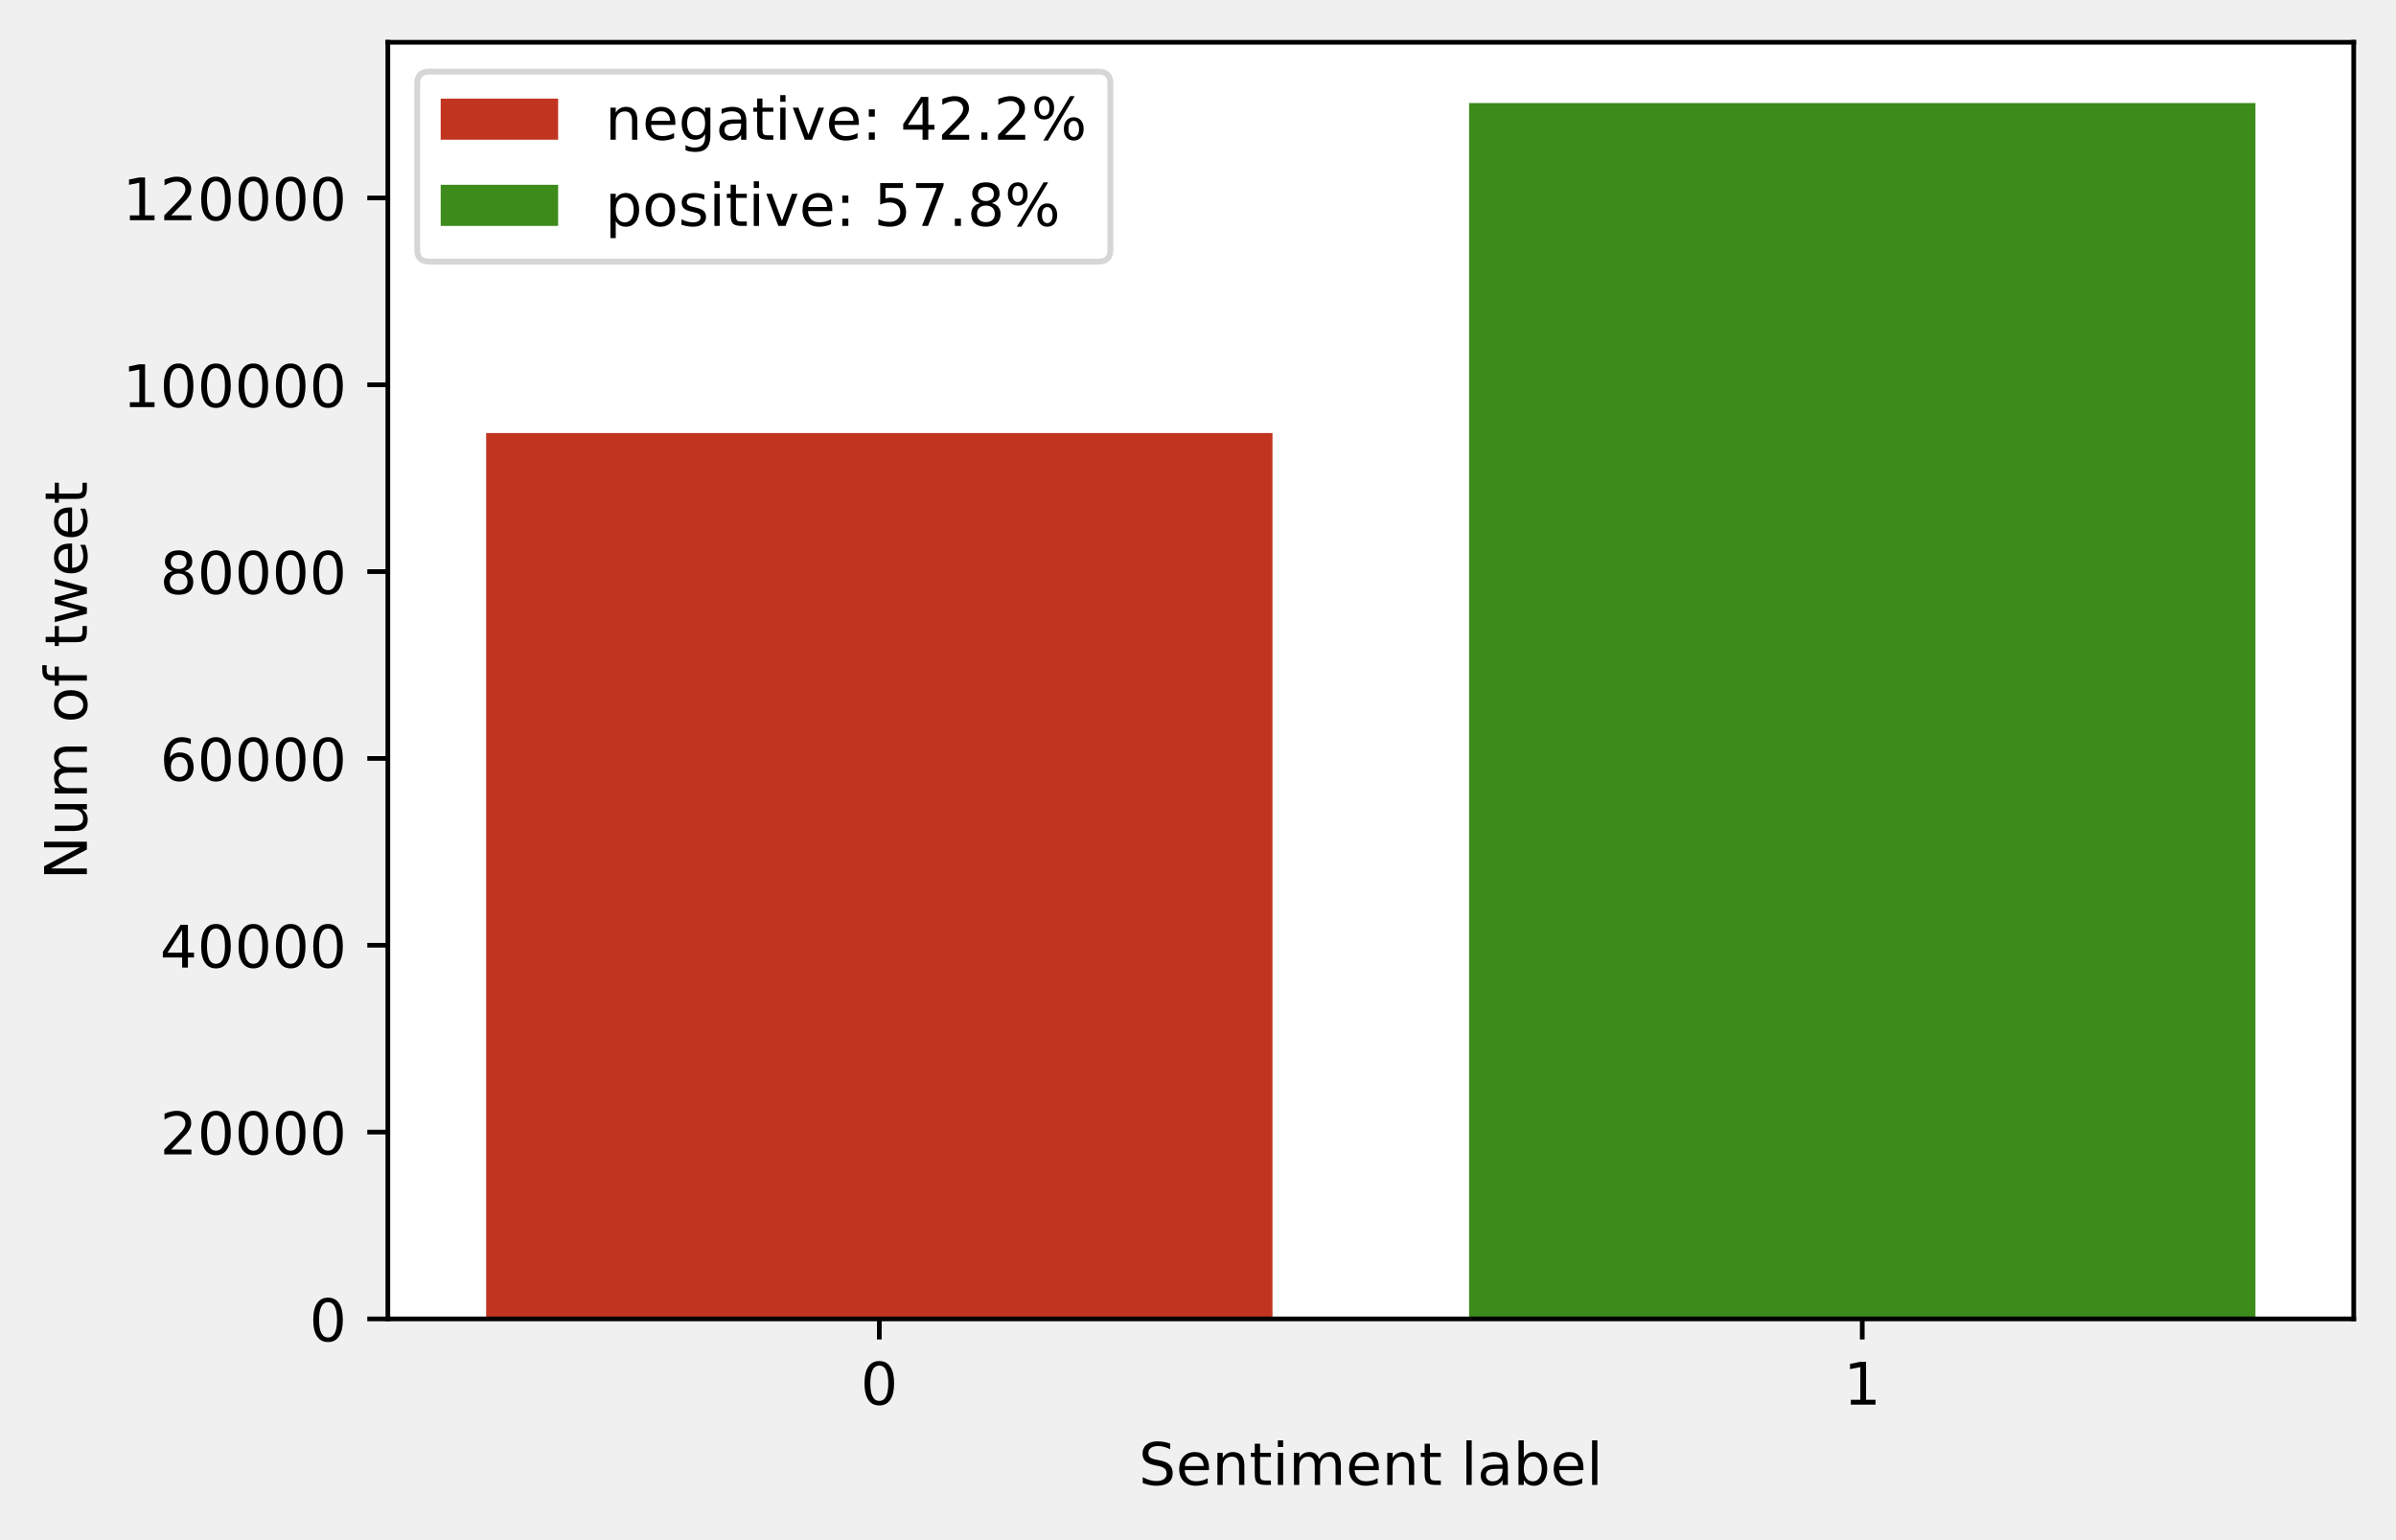
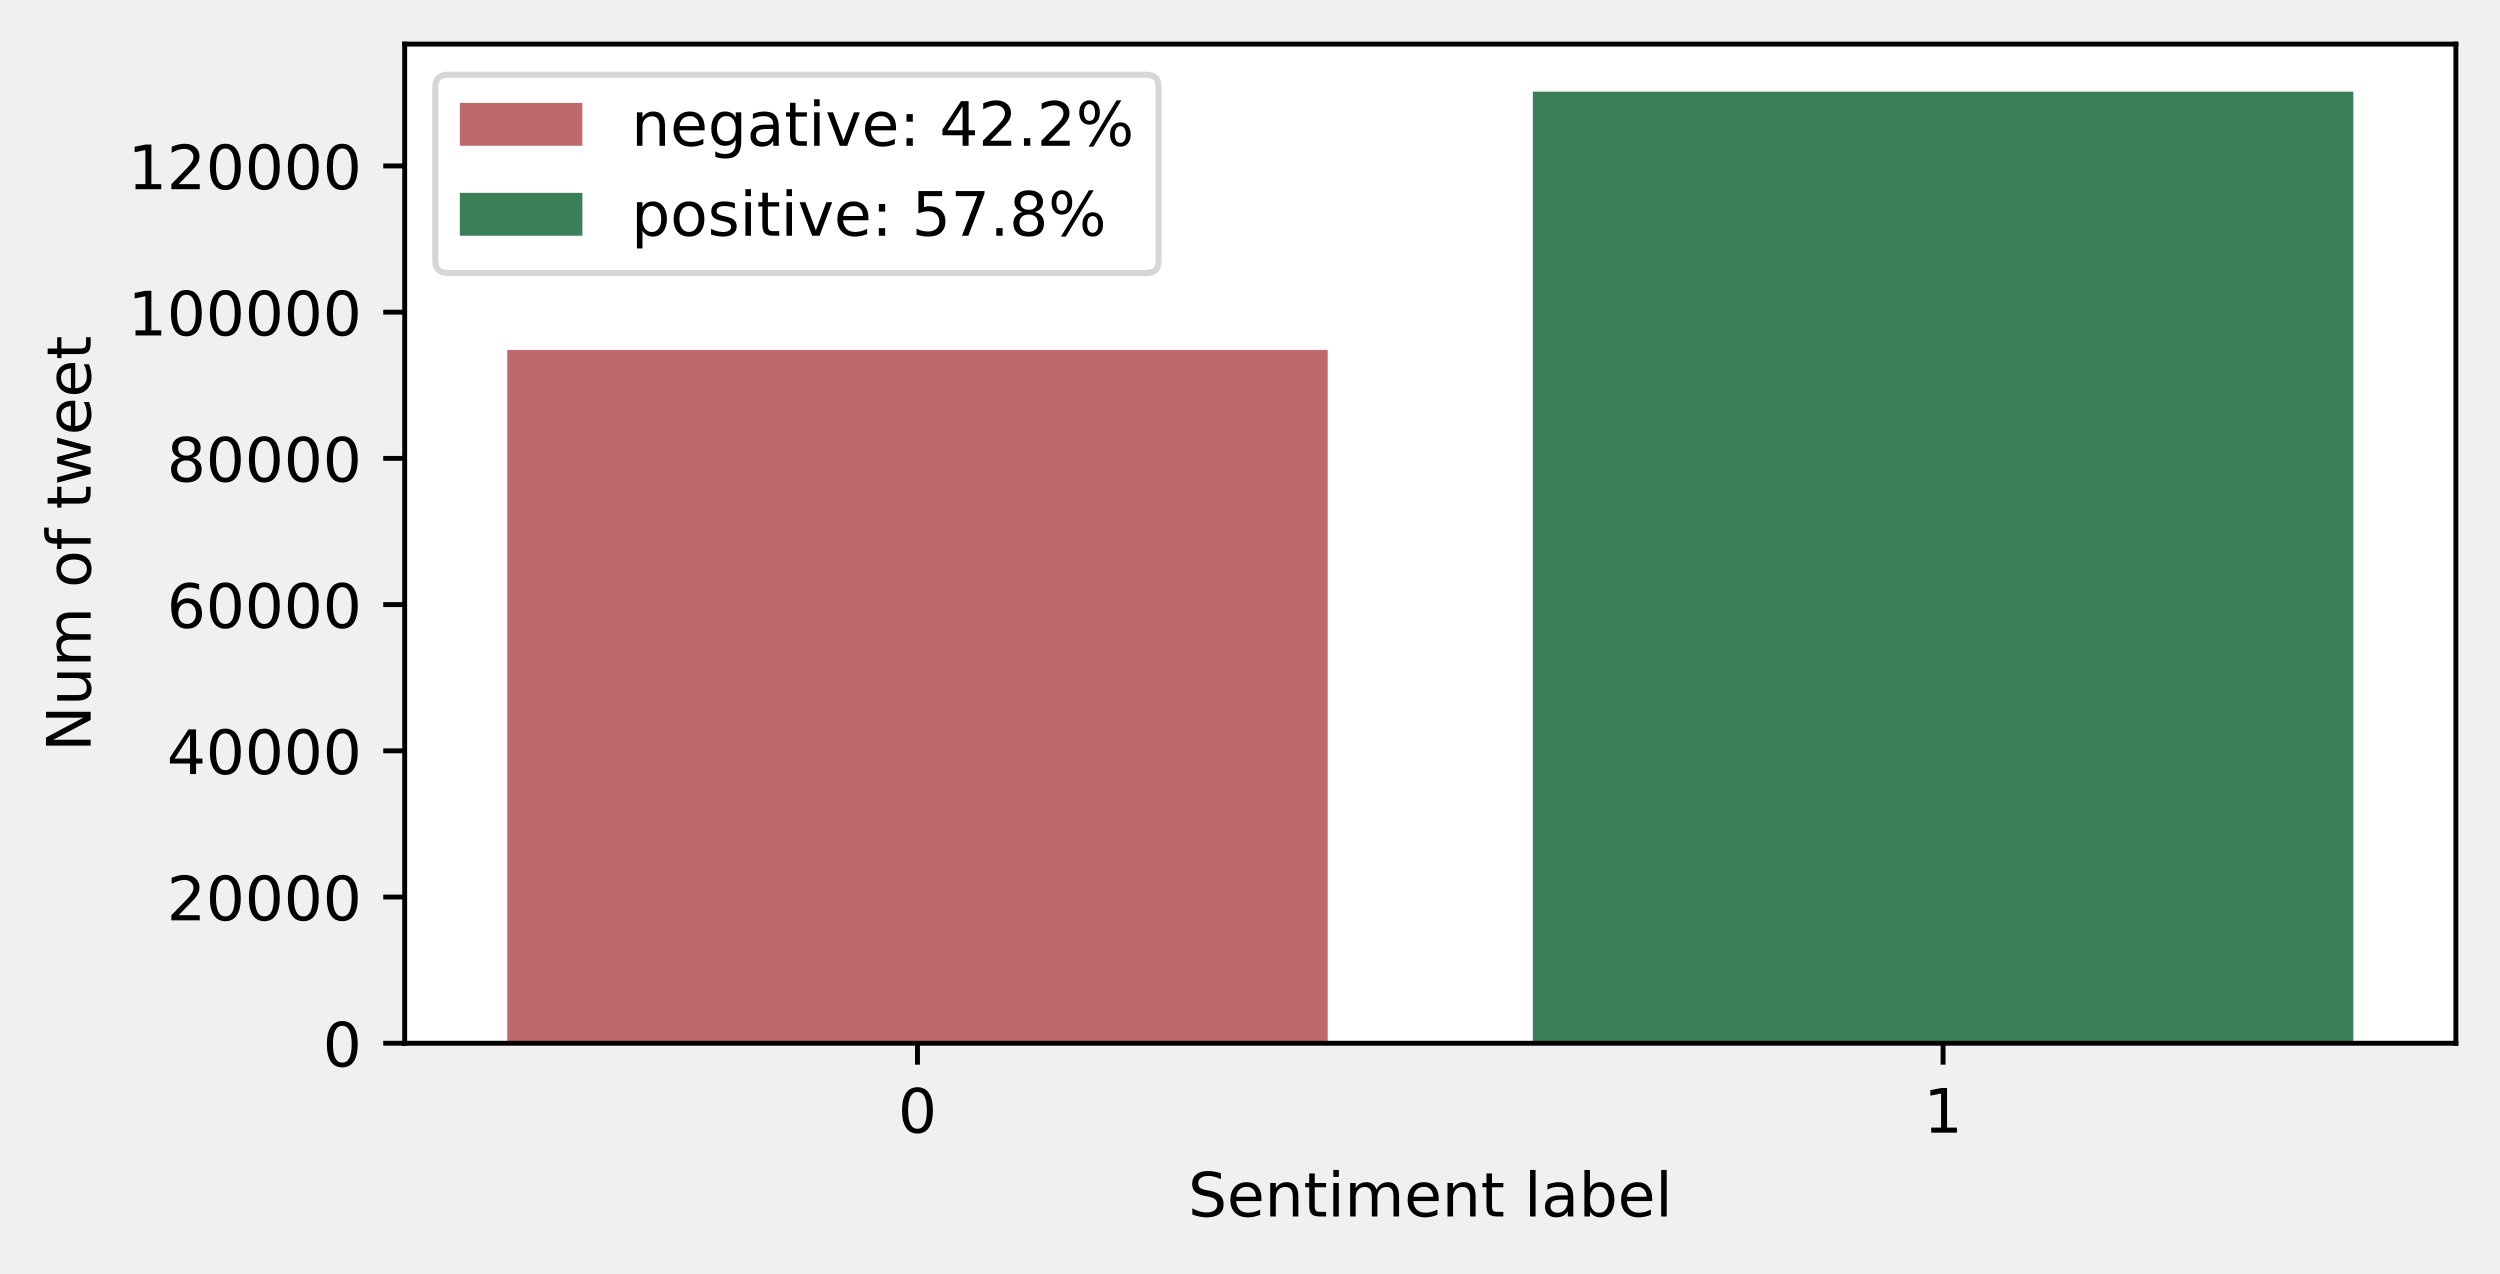
- <svg xmlns="http://www.w3.org/2000/svg" xmlns:xlink="http://www.w3.org/1999/xlink" width="408.053pt" height="262.196pt" viewBox="0 0 408.053 262.196" version="1.1">
+ <svg xmlns="http://www.w3.org/2000/svg" xmlns:xlink="http://www.w3.org/1999/xlink" width="408.053pt" height="207.836pt" viewBox="0 0 408.053 207.836" version="1.1">
  <defs>
    <style type="text/css">*{stroke-linejoin: round; stroke-linecap: butt}</style>
  </defs>
  <g id="figure_1">
    <g id="patch_1">
-       <path d="M 0 262.196  L 408.053 262.196  L 408.053 0  L 0 0  L 0 262.196  z " style="fill: none" />
+       <path d="M 0 207.836  L 408.053 207.836  L 408.053 0  L 0 0  L 0 207.836  z " style="fill: none" />
    </g>
    <g id="axes_1">
      <g id="patch_2">
-         <path d="M 66.053 224.64  L 400.853 224.64  L 400.853 7.2  L 66.053 7.2  z " style="fill: #ffffff" />
+         <path d="M 66.053 170.28  L 400.853 170.28  L 400.853 7.2  L 66.053 7.2  z " style="fill: #ffffff" />
      </g>
      <g id="patch_3">
-         <path d="M 82.793 224.64  L 216.713 224.64  L 216.713 73.75  L 82.793 73.75  z " clip-path="url(#p0724c71223)" style="fill: #c13520" />
+         <path d="M 82.793 170.28  L 216.713 170.28  L 216.713 57.113  L 82.793 57.113  z " clip-path="url(#p6753edc38d)" style="fill: #bf6a6a" />
      </g>
      <g id="patch_4">
-         <path d="M 250.193 224.64  L 384.113 224.64  L 384.113 17.554  L 250.193 17.554  z " clip-path="url(#p0724c71223)" style="fill: #3c8b1b" />
+         <path d="M 250.193 170.28  L 384.113 170.28  L 384.113 14.966  L 250.193 14.966  z " clip-path="url(#p6753edc38d)" style="fill: #3a7f58" />
      </g>
      <g id="matplotlib.axis_1">
        <g id="xtick_1">
          <g id="line2d_1">
            <defs>
-               <path id="ma2c1df4569" d="M 0 0  L 0 3.5  " style="stroke: #000000; stroke-width: 0.8" />
-             </defs>
-             <g>
-               <use xlink:href="#ma2c1df4569" x="149.753" y="224.64" style="stroke: #000000; stroke-width: 0.8" />
+               <path id="mbb7b379310" d="M 0 0  L 0 3.5  " style="stroke: #000000; stroke-width: 0.8" />
+             </defs>
+             <g>
+               <use xlink:href="#mbb7b379310" x="149.753" y="170.28" style="stroke: #000000; stroke-width: 0.8" />
            </g>
          </g>
          <g id="text_1">
-             <g transform="translate(146.5719 239.2384)scale(0.1 -0.1)">
+             <g transform="translate(146.5719 184.8784)scale(0.1 -0.1)">
              <defs>
                <path id="DejaVuSans-30" d="M 2034 4250  Q 1547 4250 1301 3770  Q 1056 3291 1056 2328  Q 1056 1369 1301 889  Q 1547 409 2034 409  Q 2525 409 2770 889  Q 3016 1369 3016 2328  Q 3016 3291 2770 3770  Q 2525 4250 2034 4250  z M 2034 4750  Q 2819 4750 3233 4129  Q 3647 3509 3647 2328  Q 3647 1150 3233 529  Q 2819 -91 2034 -91  Q 1250 -91 836 529  Q 422 1150 422 2328  Q 422 3509 836 4129  Q 1250 4750 2034 4750  z " transform="scale(0.015625)" />
              </defs>
              <use xlink:href="#DejaVuSans-30" />
            </g>
          </g>
        </g>
        <g id="xtick_2">
          <g id="line2d_2">
            <g>
-               <use xlink:href="#ma2c1df4569" x="317.153" y="224.64" style="stroke: #000000; stroke-width: 0.8" />
+               <use xlink:href="#mbb7b379310" x="317.153" y="170.28" style="stroke: #000000; stroke-width: 0.8" />
            </g>
          </g>
          <g id="text_2">
-             <g transform="translate(313.9719 239.2384)scale(0.1 -0.1)">
+             <g transform="translate(313.9719 184.8784)scale(0.1 -0.1)">
              <defs>
                <path id="DejaVuSans-31" d="M 794 531  L 1825 531  L 1825 4091  L 703 3866  L 703 4441  L 1819 4666  L 2450 4666  L 2450 531  L 3481 531  L 3481 0  L 794 0  L 794 531  z " transform="scale(0.015625)" />
              </defs>
              <use xlink:href="#DejaVuSans-31" />
            </g>
          </g>
        </g>
        <g id="text_3">
-           <g transform="translate(193.9266 252.9166)scale(0.1 -0.1)">
+           <g transform="translate(193.9266 198.5566)scale(0.1 -0.1)">
            <defs>
              <path id="DejaVuSans-53" d="M 3425 4513  L 3425 3897  Q 3066 4069 2747 4153  Q 2428 4238 2131 4238  Q 1616 4238 1336 4038  Q 1056 3838 1056 3469  Q 1056 3159 1242 3001  Q 1428 2844 1947 2747  L 2328 2669  Q 3034 2534 3370 2195  Q 3706 1856 3706 1288  Q 3706 609 3251 259  Q 2797 -91 1919 -91  Q 1588 -91 1214 -16  Q 841 59 441 206  L 441 856  Q 825 641 1194 531  Q 1563 422 1919 422  Q 2459 422 2753 634  Q 3047 847 3047 1241  Q 3047 1584 2836 1778  Q 2625 1972 2144 2069  L 1759 2144  Q 1053 2284 737 2584  Q 422 2884 422 3419  Q 422 4038 858 4394  Q 1294 4750 2059 4750  Q 2388 4750 2728 4690  Q 3069 4631 3425 4513  z " transform="scale(0.015625)" />
              <path id="DejaVuSans-65" d="M 3597 1894  L 3597 1613  L 953 1613  Q 991 1019 1311 708  Q 1631 397 2203 397  Q 2534 397 2845 478  Q 3156 559 3463 722  L 3463 178  Q 3153 47 2828 -22  Q 2503 -91 2169 -91  Q 1331 -91 842 396  Q 353 884 353 1716  Q 353 2575 817 3079  Q 1281 3584 2069 3584  Q 2775 3584 3186 3129  Q 3597 2675 3597 1894  z M 3022 2063  Q 3016 2534 2758 2815  Q 2500 3097 2075 3097  Q 1594 3097 1305 2825  Q 1016 2553 972 2059  L 3022 2063  z " transform="scale(0.015625)" />
              <path id="DejaVuSans-6e" d="M 3513 2113  L 3513 0  L 2938 0  L 2938 2094  Q 2938 2591 2744 2837  Q 2550 3084 2163 3084  Q 1697 3084 1428 2787  Q 1159 2491 1159 1978  L 1159 0  L 581 0  L 581 3500  L 1159 3500  L 1159 2956  Q 1366 3272 1645 3428  Q 1925 3584 2291 3584  Q 2894 3584 3203 3211  Q 3513 2838 3513 2113  z " transform="scale(0.015625)" />
              <path id="DejaVuSans-74" d="M 1172 4494  L 1172 3500  L 2356 3500  L 2356 3053  L 1172 3053  L 1172 1153  Q 1172 725 1289 603  Q 1406 481 1766 481  L 2356 481  L 2356 0  L 1766 0  Q 1100 0 847 248  Q 594 497 594 1153  L 594 3053  L 172 3053  L 172 3500  L 594 3500  L 594 4494  L 1172 4494  z " transform="scale(0.015625)" />
              <path id="DejaVuSans-69" d="M 603 3500  L 1178 3500  L 1178 0  L 603 0  L 603 3500  z M 603 4863  L 1178 4863  L 1178 4134  L 603 4134  L 603 4863  z " transform="scale(0.015625)" />
              <path id="DejaVuSans-6d" d="M 3328 2828  Q 3544 3216 3844 3400  Q 4144 3584 4550 3584  Q 5097 3584 5394 3201  Q 5691 2819 5691 2113  L 5691 0  L 5113 0  L 5113 2094  Q 5113 2597 4934 2840  Q 4756 3084 4391 3084  Q 3944 3084 3684 2787  Q 3425 2491 3425 1978  L 3425 0  L 2847 0  L 2847 2094  Q 2847 2600 2669 2842  Q 2491 3084 2119 3084  Q 1678 3084 1418 2786  Q 1159 2488 1159 1978  L 1159 0  L 581 0  L 581 3500  L 1159 3500  L 1159 2956  Q 1356 3278 1631 3431  Q 1906 3584 2284 3584  Q 2666 3584 2933 3390  Q 3200 3197 3328 2828  z " transform="scale(0.015625)" />
              <path id="DejaVuSans-20" transform="scale(0.015625)" />
              <path id="DejaVuSans-6c" d="M 603 4863  L 1178 4863  L 1178 0  L 603 0  L 603 4863  z " transform="scale(0.015625)" />
              <path id="DejaVuSans-61" d="M 2194 1759  Q 1497 1759 1228 1600  Q 959 1441 959 1056  Q 959 750 1161 570  Q 1363 391 1709 391  Q 2188 391 2477 730  Q 2766 1069 2766 1631  L 2766 1759  L 2194 1759  z M 3341 1997  L 3341 0  L 2766 0  L 2766 531  Q 2569 213 2275 61  Q 1981 -91 1556 -91  Q 1019 -91 701 211  Q 384 513 384 1019  Q 384 1609 779 1909  Q 1175 2209 1959 2209  L 2766 2209  L 2766 2266  Q 2766 2663 2505 2880  Q 2244 3097 1772 3097  Q 1472 3097 1187 3025  Q 903 2953 641 2809  L 641 3341  Q 956 3463 1253 3523  Q 1550 3584 1831 3584  Q 2591 3584 2966 3190  Q 3341 2797 3341 1997  z " transform="scale(0.015625)" />
              <path id="DejaVuSans-62" d="M 3116 1747  Q 3116 2381 2855 2742  Q 2594 3103 2138 3103  Q 1681 3103 1420 2742  Q 1159 2381 1159 1747  Q 1159 1113 1420 752  Q 1681 391 2138 391  Q 2594 391 2855 752  Q 3116 1113 3116 1747  z M 1159 2969  Q 1341 3281 1617 3432  Q 1894 3584 2278 3584  Q 2916 3584 3314 3078  Q 3713 2572 3713 1747  Q 3713 922 3314 415  Q 2916 -91 2278 -91  Q 1894 -91 1617 61  Q 1341 213 1159 525  L 1159 0  L 581 0  L 581 4863  L 1159 4863  L 1159 2969  z " transform="scale(0.015625)" />
            </defs>
            <use xlink:href="#DejaVuSans-53" />
            <use xlink:href="#DejaVuSans-65" x="63.477" />
            <use xlink:href="#DejaVuSans-6e" x="125" />
            <use xlink:href="#DejaVuSans-74" x="188.379" />
            <use xlink:href="#DejaVuSans-69" x="227.588" />
            <use xlink:href="#DejaVuSans-6d" x="255.371" />
            <use xlink:href="#DejaVuSans-65" x="352.783" />
            <use xlink:href="#DejaVuSans-6e" x="414.307" />
            <use xlink:href="#DejaVuSans-74" x="477.686" />
            <use xlink:href="#DejaVuSans-20" x="516.895" />
            <use xlink:href="#DejaVuSans-6c" x="548.682" />
            <use xlink:href="#DejaVuSans-61" x="576.465" />
            <use xlink:href="#DejaVuSans-62" x="637.744" />
            <use xlink:href="#DejaVuSans-65" x="701.221" />
            <use xlink:href="#DejaVuSans-6c" x="762.744" />
          </g>
        </g>
      </g>
      <g id="matplotlib.axis_2">
        <g id="ytick_1">
          <g id="line2d_3">
            <defs>
-               <path id="m7d01ac8767" d="M 0 0  L -3.5 0  " style="stroke: #000000; stroke-width: 0.8" />
-             </defs>
-             <g>
-               <use xlink:href="#m7d01ac8767" x="66.053" y="224.64" style="stroke: #000000; stroke-width: 0.8" />
+               <path id="mb89c037fcc" d="M 0 0  L -3.5 0  " style="stroke: #000000; stroke-width: 0.8" />
+             </defs>
+             <g>
+               <use xlink:href="#mb89c037fcc" x="66.053" y="170.28" style="stroke: #000000; stroke-width: 0.8" />
            </g>
          </g>
          <g id="text_4">
-             <g transform="translate(52.69062 228.4392)scale(0.1 -0.1)">
+             <g transform="translate(52.69062 174.0792)scale(0.1 -0.1)">
              <use xlink:href="#DejaVuSans-30" />
            </g>
          </g>
        </g>
        <g id="ytick_2">
          <g id="line2d_4">
            <g>
-               <use xlink:href="#m7d01ac8767" x="66.053" y="192.819" style="stroke: #000000; stroke-width: 0.8" />
+               <use xlink:href="#mb89c037fcc" x="66.053" y="146.414" style="stroke: #000000; stroke-width: 0.8" />
            </g>
          </g>
          <g id="text_5">
-             <g transform="translate(27.24063 196.6183)scale(0.1 -0.1)">
+             <g transform="translate(27.24063 150.2135)scale(0.1 -0.1)">
              <defs>
                <path id="DejaVuSans-32" d="M 1228 531  L 3431 531  L 3431 0  L 469 0  L 469 531  Q 828 903 1448 1529  Q 2069 2156 2228 2338  Q 2531 2678 2651 2914  Q 2772 3150 2772 3378  Q 2772 3750 2511 3984  Q 2250 4219 1831 4219  Q 1534 4219 1204 4116  Q 875 4013 500 3803  L 500 4441  Q 881 4594 1212 4672  Q 1544 4750 1819 4750  Q 2544 4750 2975 4387  Q 3406 4025 3406 3419  Q 3406 3131 3298 2873  Q 3191 2616 2906 2266  Q 2828 2175 2409 1742  Q 1991 1309 1228 531  z " transform="scale(0.015625)" />
              </defs>
              <use xlink:href="#DejaVuSans-32" />
              <use xlink:href="#DejaVuSans-30" x="63.623" />
              <use xlink:href="#DejaVuSans-30" x="127.246" />
              <use xlink:href="#DejaVuSans-30" x="190.869" />
              <use xlink:href="#DejaVuSans-30" x="254.492" />
            </g>
          </g>
        </g>
        <g id="ytick_3">
          <g id="line2d_5">
            <g>
-               <use xlink:href="#m7d01ac8767" x="66.053" y="160.998" style="stroke: #000000; stroke-width: 0.8" />
+               <use xlink:href="#mb89c037fcc" x="66.053" y="122.549" style="stroke: #000000; stroke-width: 0.8" />
            </g>
          </g>
          <g id="text_6">
-             <g transform="translate(27.24063 164.7974)scale(0.1 -0.1)">
+             <g transform="translate(27.24063 126.3479)scale(0.1 -0.1)">
              <defs>
                <path id="DejaVuSans-34" d="M 2419 4116  L 825 1625  L 2419 1625  L 2419 4116  z M 2253 4666  L 3047 4666  L 3047 1625  L 3713 1625  L 3713 1100  L 3047 1100  L 3047 0  L 2419 0  L 2419 1100  L 313 1100  L 313 1709  L 2253 4666  z " transform="scale(0.015625)" />
              </defs>
              <use xlink:href="#DejaVuSans-34" />
              <use xlink:href="#DejaVuSans-30" x="63.623" />
              <use xlink:href="#DejaVuSans-30" x="127.246" />
              <use xlink:href="#DejaVuSans-30" x="190.869" />
              <use xlink:href="#DejaVuSans-30" x="254.492" />
            </g>
          </g>
        </g>
        <g id="ytick_4">
          <g id="line2d_6">
            <g>
-               <use xlink:href="#m7d01ac8767" x="66.053" y="129.177" style="stroke: #000000; stroke-width: 0.8" />
+               <use xlink:href="#mb89c037fcc" x="66.053" y="98.683" style="stroke: #000000; stroke-width: 0.8" />
            </g>
          </g>
          <g id="text_7">
-             <g transform="translate(27.24063 132.9765)scale(0.1 -0.1)">
+             <g transform="translate(27.24063 102.4822)scale(0.1 -0.1)">
              <defs>
                <path id="DejaVuSans-36" d="M 2113 2584  Q 1688 2584 1439 2293  Q 1191 2003 1191 1497  Q 1191 994 1439 701  Q 1688 409 2113 409  Q 2538 409 2786 701  Q 3034 994 3034 1497  Q 3034 2003 2786 2293  Q 2538 2584 2113 2584  z M 3366 4563  L 3366 3988  Q 3128 4100 2886 4159  Q 2644 4219 2406 4219  Q 1781 4219 1451 3797  Q 1122 3375 1075 2522  Q 1259 2794 1537 2939  Q 1816 3084 2150 3084  Q 2853 3084 3261 2657  Q 3669 2231 3669 1497  Q 3669 778 3244 343  Q 2819 -91 2113 -91  Q 1303 -91 875 529  Q 447 1150 447 2328  Q 447 3434 972 4092  Q 1497 4750 2381 4750  Q 2619 4750 2861 4703  Q 3103 4656 3366 4563  z " transform="scale(0.015625)" />
              </defs>
              <use xlink:href="#DejaVuSans-36" />
              <use xlink:href="#DejaVuSans-30" x="63.623" />
              <use xlink:href="#DejaVuSans-30" x="127.246" />
              <use xlink:href="#DejaVuSans-30" x="190.869" />
              <use xlink:href="#DejaVuSans-30" x="254.492" />
            </g>
          </g>
        </g>
        <g id="ytick_5">
          <g id="line2d_7">
            <g>
-               <use xlink:href="#m7d01ac8767" x="66.053" y="97.356" style="stroke: #000000; stroke-width: 0.8" />
+               <use xlink:href="#mb89c037fcc" x="66.053" y="74.817" style="stroke: #000000; stroke-width: 0.8" />
            </g>
          </g>
          <g id="text_8">
-             <g transform="translate(27.24063 101.1556)scale(0.1 -0.1)">
+             <g transform="translate(27.24063 78.61649)scale(0.1 -0.1)">
              <defs>
                <path id="DejaVuSans-38" d="M 2034 2216  Q 1584 2216 1326 1975  Q 1069 1734 1069 1313  Q 1069 891 1326 650  Q 1584 409 2034 409  Q 2484 409 2743 651  Q 3003 894 3003 1313  Q 3003 1734 2745 1975  Q 2488 2216 2034 2216  z M 1403 2484  Q 997 2584 770 2862  Q 544 3141 544 3541  Q 544 4100 942 4425  Q 1341 4750 2034 4750  Q 2731 4750 3128 4425  Q 3525 4100 3525 3541  Q 3525 3141 3298 2862  Q 3072 2584 2669 2484  Q 3125 2378 3379 2068  Q 3634 1759 3634 1313  Q 3634 634 3220 271  Q 2806 -91 2034 -91  Q 1263 -91 848 271  Q 434 634 434 1313  Q 434 1759 690 2068  Q 947 2378 1403 2484  z M 1172 3481  Q 1172 3119 1398 2916  Q 1625 2713 2034 2713  Q 2441 2713 2670 2916  Q 2900 3119 2900 3481  Q 2900 3844 2670 4047  Q 2441 4250 2034 4250  Q 1625 4250 1398 4047  Q 1172 3844 1172 3481  z " transform="scale(0.015625)" />
              </defs>
              <use xlink:href="#DejaVuSans-38" />
              <use xlink:href="#DejaVuSans-30" x="63.623" />
              <use xlink:href="#DejaVuSans-30" x="127.246" />
              <use xlink:href="#DejaVuSans-30" x="190.869" />
              <use xlink:href="#DejaVuSans-30" x="254.492" />
            </g>
          </g>
        </g>
        <g id="ytick_6">
          <g id="line2d_8">
            <g>
-               <use xlink:href="#m7d01ac8767" x="66.053" y="65.535" style="stroke: #000000; stroke-width: 0.8" />
+               <use xlink:href="#mb89c037fcc" x="66.053" y="50.952" style="stroke: #000000; stroke-width: 0.8" />
            </g>
          </g>
          <g id="text_9">
-             <g transform="translate(20.87813 69.33467)scale(0.1 -0.1)">
+             <g transform="translate(20.87813 54.7508)scale(0.1 -0.1)">
              <use xlink:href="#DejaVuSans-31" />
              <use xlink:href="#DejaVuSans-30" x="63.623" />
              <use xlink:href="#DejaVuSans-30" x="127.246" />
              <use xlink:href="#DejaVuSans-30" x="190.869" />
              <use xlink:href="#DejaVuSans-30" x="254.492" />
              <use xlink:href="#DejaVuSans-30" x="318.115" />
            </g>
          </g>
        </g>
        <g id="ytick_7">
          <g id="line2d_9">
            <g>
-               <use xlink:href="#m7d01ac8767" x="66.053" y="33.715" style="stroke: #000000; stroke-width: 0.8" />
+               <use xlink:href="#mb89c037fcc" x="66.053" y="27.086" style="stroke: #000000; stroke-width: 0.8" />
            </g>
          </g>
          <g id="text_10">
-             <g transform="translate(20.87813 37.51375)scale(0.1 -0.1)">
+             <g transform="translate(20.87813 30.88512)scale(0.1 -0.1)">
              <use xlink:href="#DejaVuSans-31" />
              <use xlink:href="#DejaVuSans-32" x="63.623" />
              <use xlink:href="#DejaVuSans-30" x="127.246" />
              <use xlink:href="#DejaVuSans-30" x="190.869" />
              <use xlink:href="#DejaVuSans-30" x="254.492" />
              <use xlink:href="#DejaVuSans-30" x="318.115" />
            </g>
          </g>
        </g>
        <g id="text_11">
-           <g transform="translate(14.79844 149.8598)rotate(-90)scale(0.1 -0.1)">
+           <g transform="translate(14.79844 122.6798)rotate(-90)scale(0.1 -0.1)">
            <defs>
              <path id="DejaVuSans-4e" d="M 628 4666  L 1478 4666  L 3547 763  L 3547 4666  L 4159 4666  L 4159 0  L 3309 0  L 1241 3903  L 1241 0  L 628 0  L 628 4666  z " transform="scale(0.015625)" />
              <path id="DejaVuSans-75" d="M 544 1381  L 544 3500  L 1119 3500  L 1119 1403  Q 1119 906 1312 657  Q 1506 409 1894 409  Q 2359 409 2629 706  Q 2900 1003 2900 1516  L 2900 3500  L 3475 3500  L 3475 0  L 2900 0  L 2900 538  Q 2691 219 2414 64  Q 2138 -91 1772 -91  Q 1169 -91 856 284  Q 544 659 544 1381  z M 1991 3584  L 1991 3584  z " transform="scale(0.015625)" />
              <path id="DejaVuSans-6f" d="M 1959 3097  Q 1497 3097 1228 2736  Q 959 2375 959 1747  Q 959 1119 1226 758  Q 1494 397 1959 397  Q 2419 397 2687 759  Q 2956 1122 2956 1747  Q 2956 2369 2687 2733  Q 2419 3097 1959 3097  z M 1959 3584  Q 2709 3584 3137 3096  Q 3566 2609 3566 1747  Q 3566 888 3137 398  Q 2709 -91 1959 -91  Q 1206 -91 779 398  Q 353 888 353 1747  Q 353 2609 779 3096  Q 1206 3584 1959 3584  z " transform="scale(0.015625)" />
              <path id="DejaVuSans-66" d="M 2375 4863  L 2375 4384  L 1825 4384  Q 1516 4384 1395 4259  Q 1275 4134 1275 3809  L 1275 3500  L 2222 3500  L 2222 3053  L 1275 3053  L 1275 0  L 697 0  L 697 3053  L 147 3053  L 147 3500  L 697 3500  L 697 3744  Q 697 4328 969 4595  Q 1241 4863 1831 4863  L 2375 4863  z " transform="scale(0.015625)" />
              <path id="DejaVuSans-77" d="M 269 3500  L 844 3500  L 1563 769  L 2278 3500  L 2956 3500  L 3675 769  L 4391 3500  L 4966 3500  L 4050 0  L 3372 0  L 2619 2869  L 1863 0  L 1184 0  L 269 3500  z " transform="scale(0.015625)" />
            </defs>
            <use xlink:href="#DejaVuSans-4e" />
            <use xlink:href="#DejaVuSans-75" x="74.805" />
            <use xlink:href="#DejaVuSans-6d" x="138.184" />
            <use xlink:href="#DejaVuSans-20" x="235.596" />
            <use xlink:href="#DejaVuSans-6f" x="267.383" />
            <use xlink:href="#DejaVuSans-66" x="328.564" />
            <use xlink:href="#DejaVuSans-20" x="363.77" />
            <use xlink:href="#DejaVuSans-74" x="395.557" />
            <use xlink:href="#DejaVuSans-77" x="434.766" />
            <use xlink:href="#DejaVuSans-65" x="516.553" />
            <use xlink:href="#DejaVuSans-65" x="578.076" />
            <use xlink:href="#DejaVuSans-74" x="639.6" />
          </g>
        </g>
      </g>
      <g id="patch_5">
-         <path d="M 66.053 224.64  L 66.053 7.2  " style="fill: none; stroke: #000000; stroke-width: 0.8; stroke-linejoin: miter; stroke-linecap: square" />
+         <path d="M 66.053 170.28  L 66.053 7.2  " style="fill: none; stroke: #000000; stroke-width: 0.8; stroke-linejoin: miter; stroke-linecap: square" />
      </g>
      <g id="patch_6">
-         <path d="M 400.853 224.64  L 400.853 7.2  " style="fill: none; stroke: #000000; stroke-width: 0.8; stroke-linejoin: miter; stroke-linecap: square" />
+         <path d="M 400.853 170.28  L 400.853 7.2  " style="fill: none; stroke: #000000; stroke-width: 0.8; stroke-linejoin: miter; stroke-linecap: square" />
      </g>
      <g id="patch_7">
-         <path d="M 66.053 224.64  L 400.853 224.64  " style="fill: none; stroke: #000000; stroke-width: 0.8; stroke-linejoin: miter; stroke-linecap: square" />
+         <path d="M 66.053 170.28  L 400.853 170.28  " style="fill: none; stroke: #000000; stroke-width: 0.8; stroke-linejoin: miter; stroke-linecap: square" />
      </g>
      <g id="patch_8">
        <path d="M 66.053 7.2  L 400.853 7.2  " style="fill: none; stroke: #000000; stroke-width: 0.8; stroke-linejoin: miter; stroke-linecap: square" />
      </g>
      <g id="legend_1">
        <g id="patch_9">
          <path d="M 73.053 44.556  L 187.105 44.556  Q 189.105 44.556 189.105 42.556  L 189.105 14.2  Q 189.105 12.2 187.105 12.2  L 73.053 12.2  Q 71.053 12.2 71.053 14.2  L 71.053 42.556  Q 71.053 44.556 73.053 44.556  z " style="fill: #ffffff; opacity: 0.8; stroke: #cccccc; stroke-linejoin: miter" />
        </g>
        <g id="patch_10">
-           <path d="M 75.053 23.798  L 95.053 23.798  L 95.053 16.798  L 75.053 16.798  z " style="fill: #c13520" />
+           <path d="M 75.053 23.798  L 95.053 23.798  L 95.053 16.798  L 75.053 16.798  z " style="fill: #bf6a6a" />
        </g>
        <g id="text_12">
          <g transform="translate(103.0531 23.79844)scale(0.1 -0.1)">
            <defs>
              <path id="DejaVuSans-67" d="M 2906 1791  Q 2906 2416 2648 2759  Q 2391 3103 1925 3103  Q 1463 3103 1205 2759  Q 947 2416 947 1791  Q 947 1169 1205 825  Q 1463 481 1925 481  Q 2391 481 2648 825  Q 2906 1169 2906 1791  z M 3481 434  Q 3481 -459 3084 -895  Q 2688 -1331 1869 -1331  Q 1566 -1331 1297 -1286  Q 1028 -1241 775 -1147  L 775 -588  Q 1028 -725 1275 -790  Q 1522 -856 1778 -856  Q 2344 -856 2625 -561  Q 2906 -266 2906 331  L 2906 616  Q 2728 306 2450 153  Q 2172 0 1784 0  Q 1141 0 747 490  Q 353 981 353 1791  Q 353 2603 747 3093  Q 1141 3584 1784 3584  Q 2172 3584 2450 3431  Q 2728 3278 2906 2969  L 2906 3500  L 3481 3500  L 3481 434  z " transform="scale(0.015625)" />
              <path id="DejaVuSans-76" d="M 191 3500  L 800 3500  L 1894 563  L 2988 3500  L 3597 3500  L 2284 0  L 1503 0  L 191 3500  z " transform="scale(0.015625)" />
              <path id="DejaVuSans-3a" d="M 750 794  L 1409 794  L 1409 0  L 750 0  L 750 794  z M 750 3309  L 1409 3309  L 1409 2516  L 750 2516  L 750 3309  z " transform="scale(0.015625)" />
              <path id="DejaVuSans-2e" d="M 684 794  L 1344 794  L 1344 0  L 684 0  L 684 794  z " transform="scale(0.015625)" />
              <path id="DejaVuSans-25" d="M 4653 2053  Q 4381 2053 4226 1822  Q 4072 1591 4072 1178  Q 4072 772 4226 539  Q 4381 306 4653 306  Q 4919 306 5073 539  Q 5228 772 5228 1178  Q 5228 1588 5073 1820  Q 4919 2053 4653 2053  z M 4653 2450  Q 5147 2450 5437 2106  Q 5728 1763 5728 1178  Q 5728 594 5436 251  Q 5144 -91 4653 -91  Q 4153 -91 3862 251  Q 3572 594 3572 1178  Q 3572 1766 3864 2108  Q 4156 2450 4653 2450  z M 1428 4353  Q 1159 4353 1004 4120  Q 850 3888 850 3481  Q 850 3069 1003 2837  Q 1156 2606 1428 2606  Q 1700 2606 1854 2837  Q 2009 3069 2009 3481  Q 2009 3884 1853 4118  Q 1697 4353 1428 4353  z M 4250 4750  L 4750 4750  L 1831 -91  L 1331 -91  L 4250 4750  z M 1428 4750  Q 1922 4750 2215 4408  Q 2509 4066 2509 3481  Q 2509 2891 2217 2550  Q 1925 2209 1428 2209  Q 931 2209 642 2551  Q 353 2894 353 3481  Q 353 4063 643 4406  Q 934 4750 1428 4750  z " transform="scale(0.015625)" />
            </defs>
            <use xlink:href="#DejaVuSans-6e" />
            <use xlink:href="#DejaVuSans-65" x="63.379" />
            <use xlink:href="#DejaVuSans-67" x="124.902" />
            <use xlink:href="#DejaVuSans-61" x="188.379" />
            <use xlink:href="#DejaVuSans-74" x="249.658" />
            <use xlink:href="#DejaVuSans-69" x="288.867" />
            <use xlink:href="#DejaVuSans-76" x="316.65" />
            <use xlink:href="#DejaVuSans-65" x="375.83" />
            <use xlink:href="#DejaVuSans-3a" x="437.354" />
            <use xlink:href="#DejaVuSans-20" x="471.045" />
            <use xlink:href="#DejaVuSans-34" x="502.832" />
            <use xlink:href="#DejaVuSans-32" x="566.455" />
            <use xlink:href="#DejaVuSans-2e" x="630.078" />
            <use xlink:href="#DejaVuSans-32" x="661.865" />
            <use xlink:href="#DejaVuSans-25" x="725.488" />
          </g>
        </g>
        <g id="patch_11">
-           <path d="M 75.053 38.477  L 95.053 38.477  L 95.053 31.477  L 75.053 31.477  z " style="fill: #3c8b1b" />
+           <path d="M 75.053 38.477  L 95.053 38.477  L 95.053 31.477  L 75.053 31.477  z " style="fill: #3a7f58" />
        </g>
        <g id="text_13">
          <g transform="translate(103.0531 38.47656)scale(0.1 -0.1)">
            <defs>
              <path id="DejaVuSans-70" d="M 1159 525  L 1159 -1331  L 581 -1331  L 581 3500  L 1159 3500  L 1159 2969  Q 1341 3281 1617 3432  Q 1894 3584 2278 3584  Q 2916 3584 3314 3078  Q 3713 2572 3713 1747  Q 3713 922 3314 415  Q 2916 -91 2278 -91  Q 1894 -91 1617 61  Q 1341 213 1159 525  z M 3116 1747  Q 3116 2381 2855 2742  Q 2594 3103 2138 3103  Q 1681 3103 1420 2742  Q 1159 2381 1159 1747  Q 1159 1113 1420 752  Q 1681 391 2138 391  Q 2594 391 2855 752  Q 3116 1113 3116 1747  z " transform="scale(0.015625)" />
              <path id="DejaVuSans-73" d="M 2834 3397  L 2834 2853  Q 2591 2978 2328 3040  Q 2066 3103 1784 3103  Q 1356 3103 1142 2972  Q 928 2841 928 2578  Q 928 2378 1081 2264  Q 1234 2150 1697 2047  L 1894 2003  Q 2506 1872 2764 1633  Q 3022 1394 3022 966  Q 3022 478 2636 193  Q 2250 -91 1575 -91  Q 1294 -91 989 -36  Q 684 19 347 128  L 347 722  Q 666 556 975 473  Q 1284 391 1588 391  Q 1994 391 2212 530  Q 2431 669 2431 922  Q 2431 1156 2273 1281  Q 2116 1406 1581 1522  L 1381 1569  Q 847 1681 609 1914  Q 372 2147 372 2553  Q 372 3047 722 3315  Q 1072 3584 1716 3584  Q 2034 3584 2315 3537  Q 2597 3491 2834 3397  z " transform="scale(0.015625)" />
              <path id="DejaVuSans-35" d="M 691 4666  L 3169 4666  L 3169 4134  L 1269 4134  L 1269 2991  Q 1406 3038 1543 3061  Q 1681 3084 1819 3084  Q 2600 3084 3056 2656  Q 3513 2228 3513 1497  Q 3513 744 3044 326  Q 2575 -91 1722 -91  Q 1428 -91 1123 -41  Q 819 9 494 109  L 494 744  Q 775 591 1075 516  Q 1375 441 1709 441  Q 2250 441 2565 725  Q 2881 1009 2881 1497  Q 2881 1984 2565 2268  Q 2250 2553 1709 2553  Q 1456 2553 1204 2497  Q 953 2441 691 2322  L 691 4666  z " transform="scale(0.015625)" />
              <path id="DejaVuSans-37" d="M 525 4666  L 3525 4666  L 3525 4397  L 1831 0  L 1172 0  L 2766 4134  L 525 4134  L 525 4666  z " transform="scale(0.015625)" />
            </defs>
            <use xlink:href="#DejaVuSans-70" />
            <use xlink:href="#DejaVuSans-6f" x="63.477" />
            <use xlink:href="#DejaVuSans-73" x="124.658" />
            <use xlink:href="#DejaVuSans-69" x="176.758" />
            <use xlink:href="#DejaVuSans-74" x="204.541" />
            <use xlink:href="#DejaVuSans-69" x="243.75" />
            <use xlink:href="#DejaVuSans-76" x="271.533" />
            <use xlink:href="#DejaVuSans-65" x="330.713" />
            <use xlink:href="#DejaVuSans-3a" x="392.236" />
            <use xlink:href="#DejaVuSans-20" x="425.928" />
            <use xlink:href="#DejaVuSans-35" x="457.715" />
            <use xlink:href="#DejaVuSans-37" x="521.338" />
            <use xlink:href="#DejaVuSans-2e" x="584.961" />
            <use xlink:href="#DejaVuSans-38" x="616.748" />
            <use xlink:href="#DejaVuSans-25" x="680.371" />
          </g>
        </g>
      </g>
    </g>
  </g>
  <defs>
-     <clipPath id="p0724c71223">
-       <rect x="66.053" y="7.2" width="334.8" height="217.44" />
+     <clipPath id="p6753edc38d">
+       <rect x="66.053" y="7.2" width="334.8" height="163.08" />
    </clipPath>
  </defs>
</svg>
